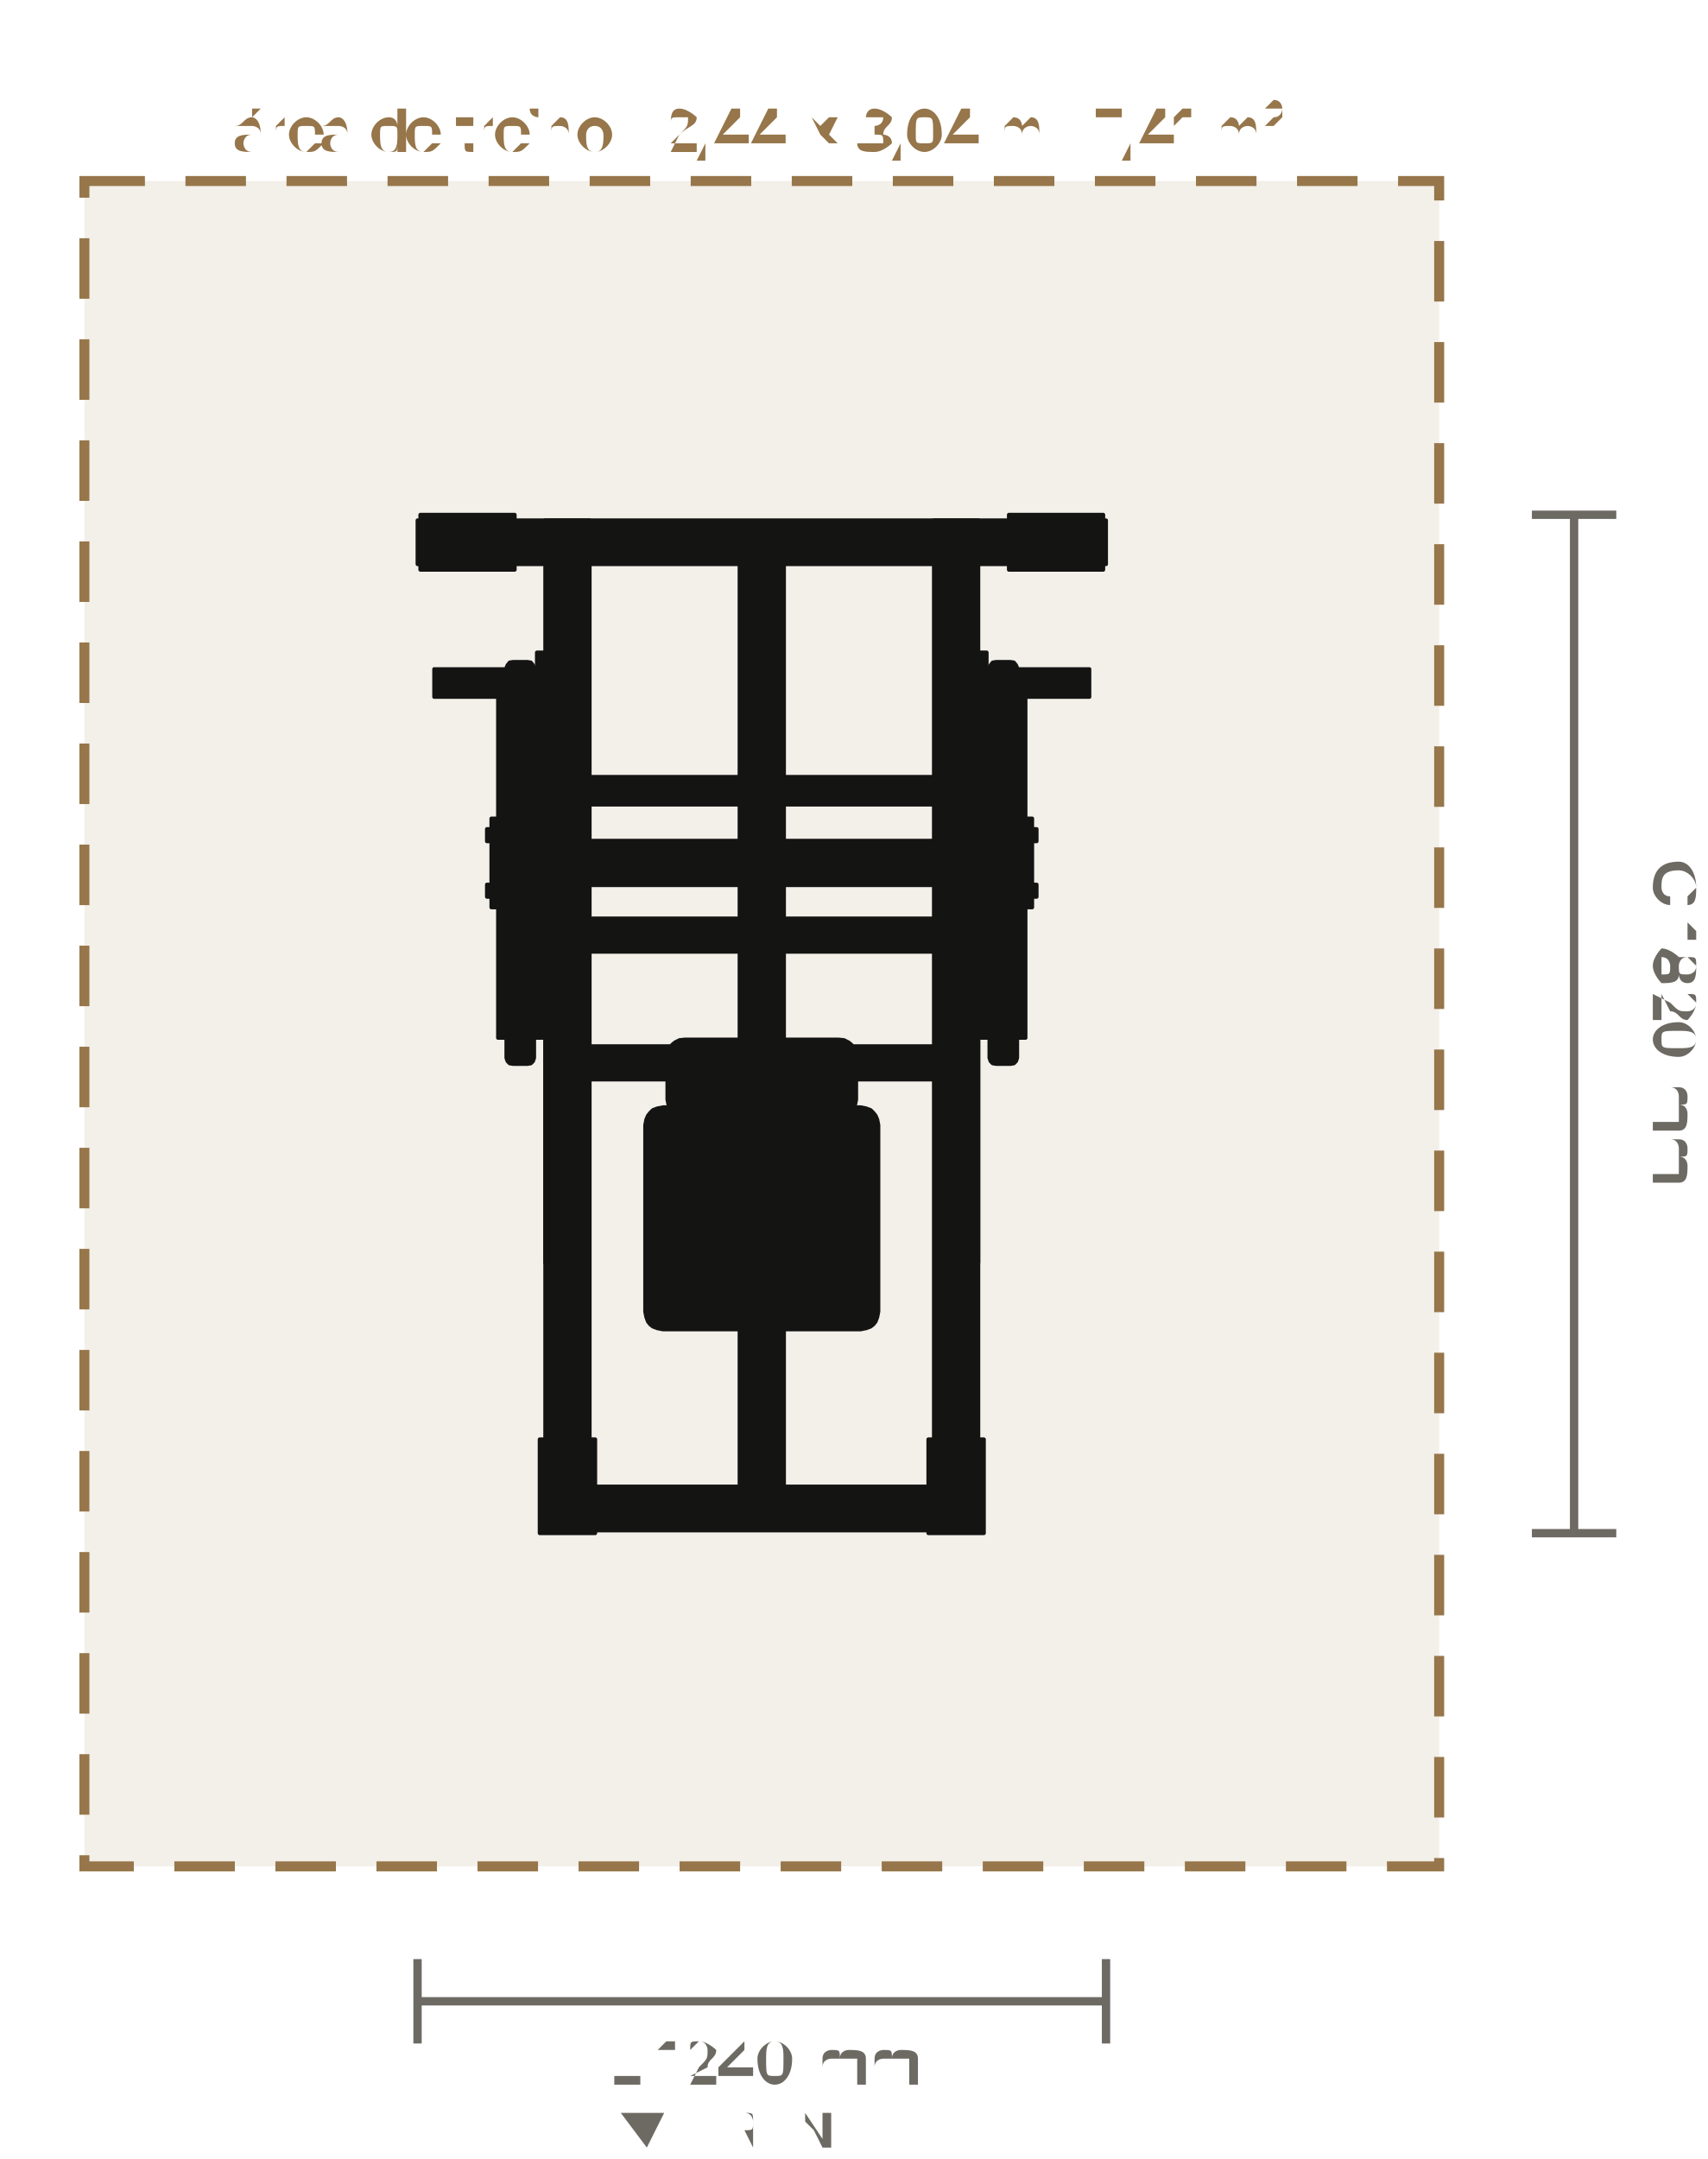
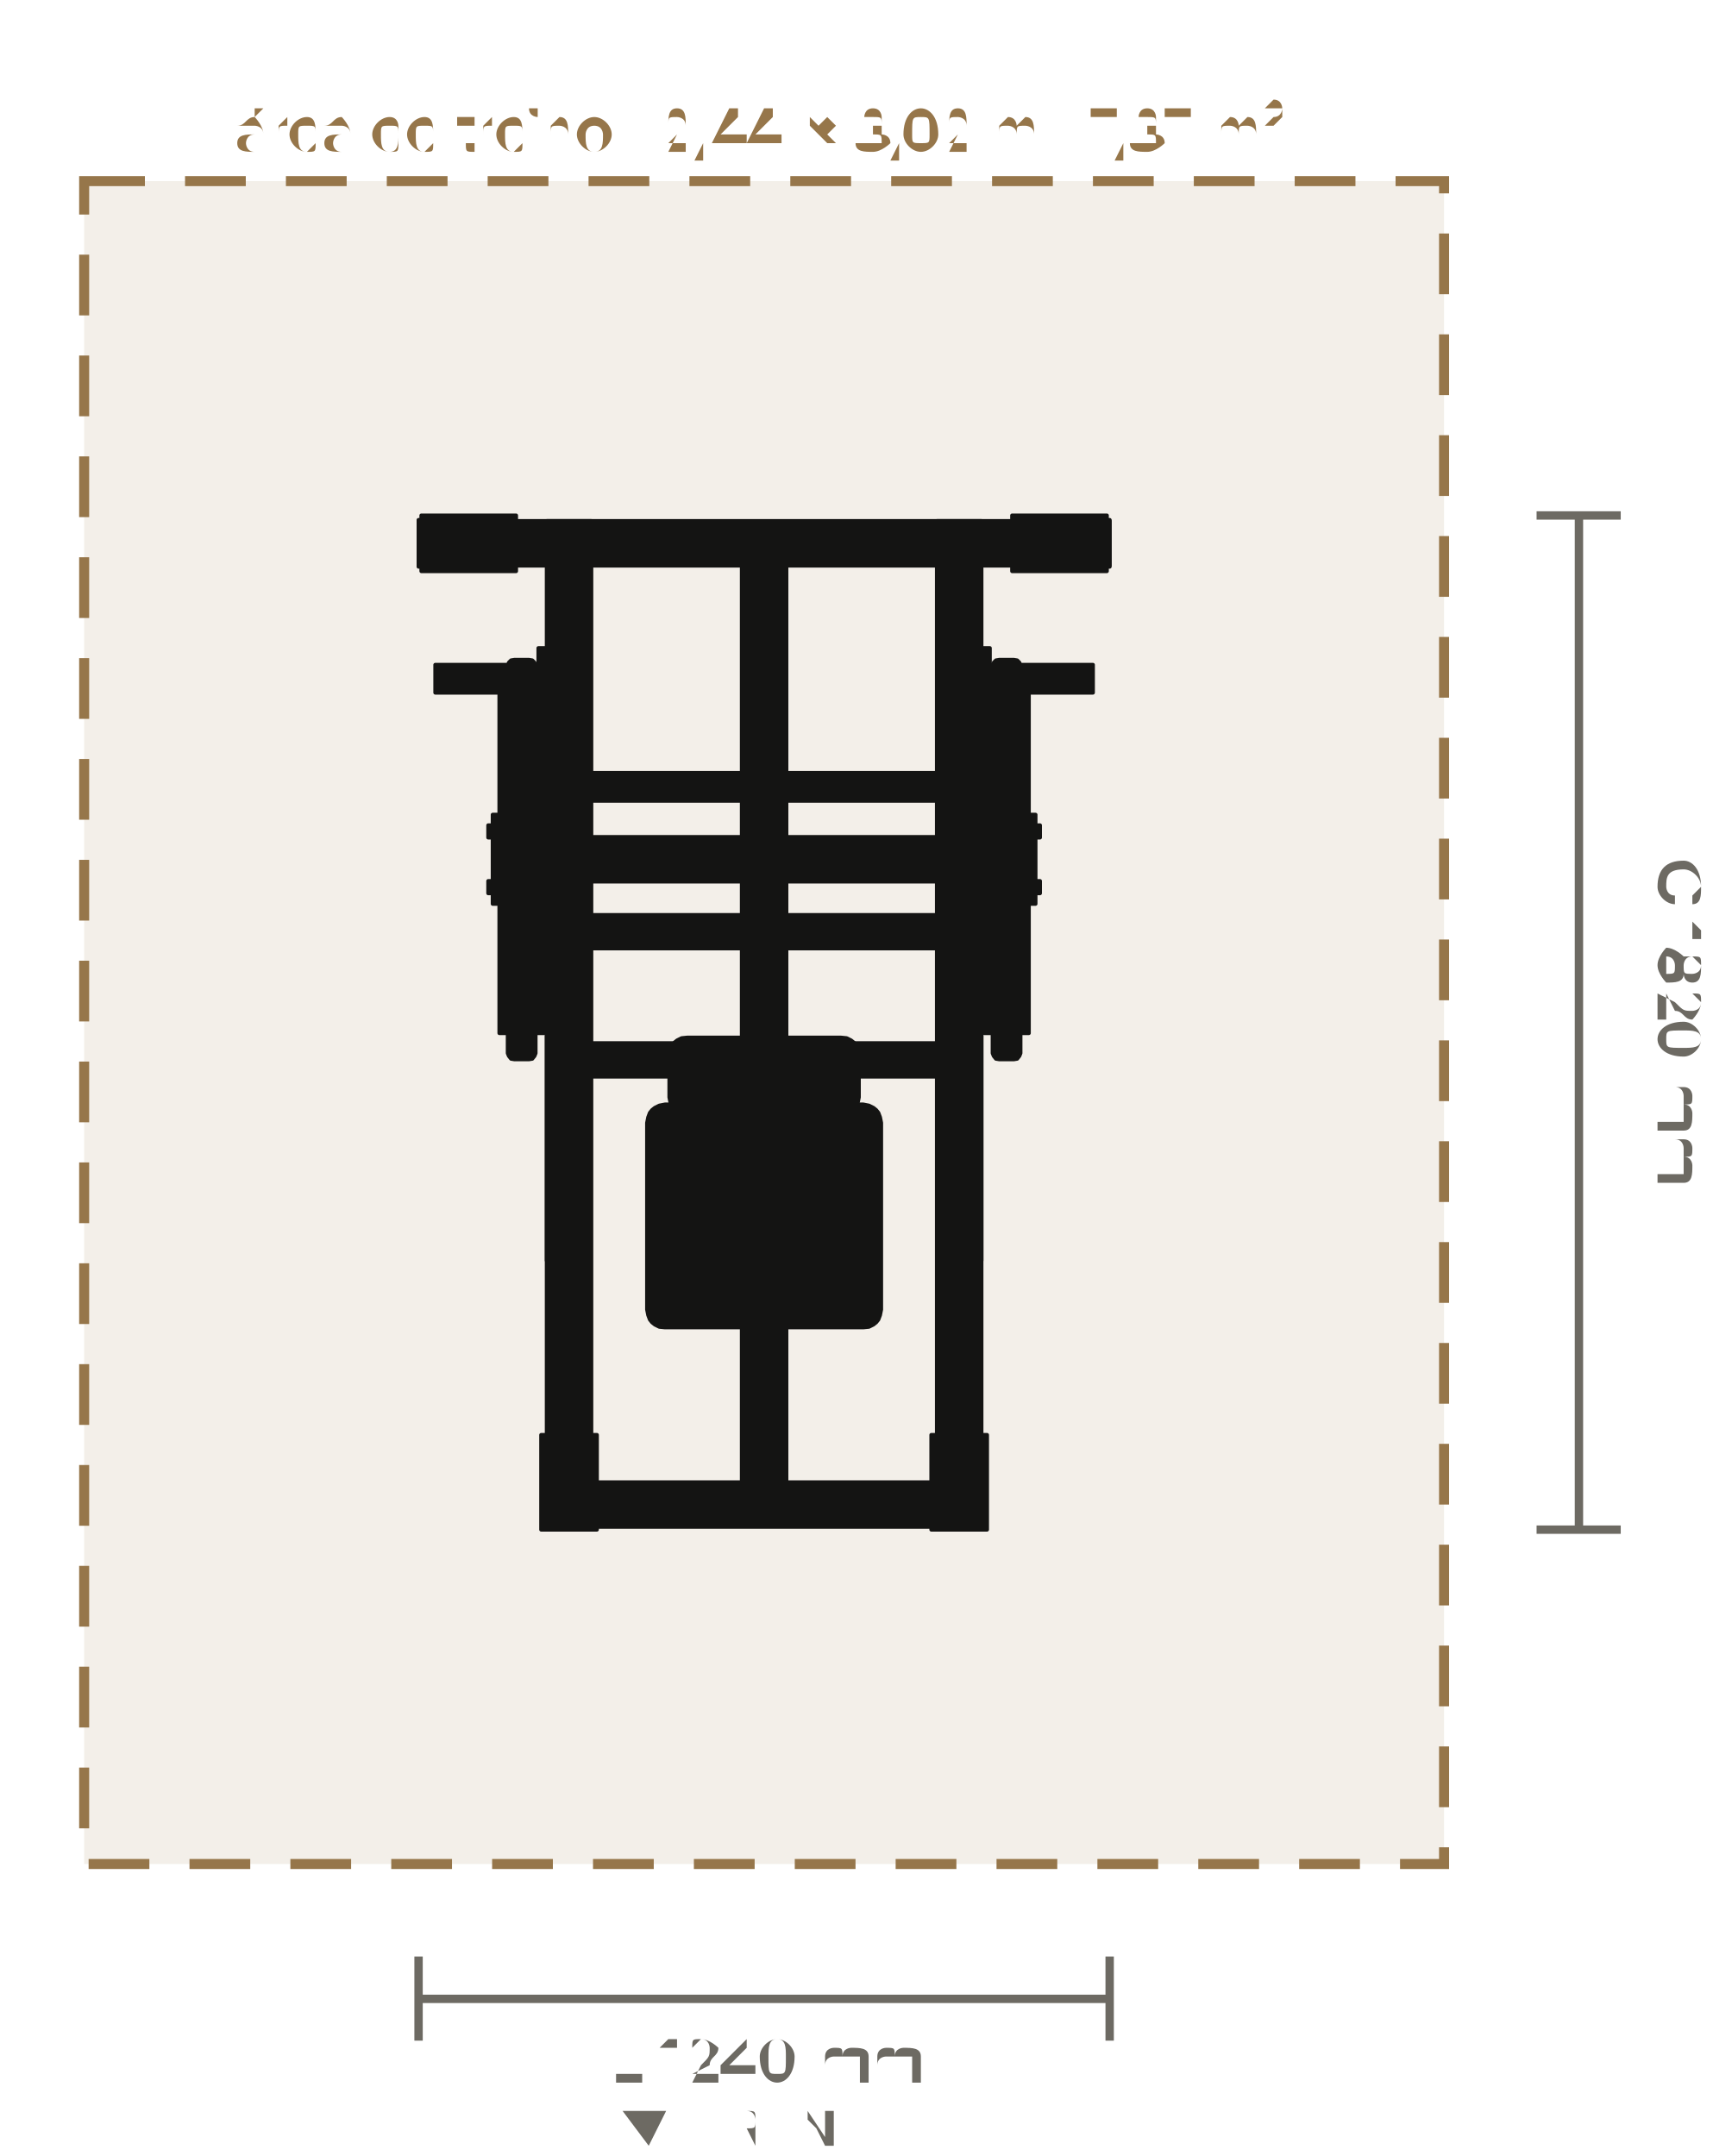
- <svg xmlns="http://www.w3.org/2000/svg" viewBox="-1.372 -1.844 3.075 3.888" role="img" aria-label="Planta do Tríceps Sentado (LD-A018): 1240 × 1835 mm, com 60 cm de área de treino em volta" data-equipment="LD-A018" data-unit="m">
-   <rect class="eq-zone" x="-1.22" y="-1.518" width="2.44" height="3.035" style="fill:#96764a;fill-opacity:.12;stroke:#96764a;stroke-width:0.018;stroke-dasharray:0.109 0.073" />
-   <text class="eq-zone-label" x="0" y="-1.572" style="font-family:Barlow,Inter,Arial,sans-serif;font-size:0.104px;fill:#96764a;text-anchor:middle">área de treino · 2,44 × 3,04 m · 7,41 m²</text>
+ <svg xmlns="http://www.w3.org/2000/svg" viewBox="-1.371 -1.835 3.072 3.869" role="img" aria-label="Planta do Tríceps Sentado (LD-A018): 1240 × 1820 mm, com 60 cm de área de treino em volta" data-equipment="LD-A018" data-unit="m">
+   <rect class="eq-zone" x="-1.22" y="-1.51" width="2.44" height="3.02" style="fill:#96764a;fill-opacity:.12;stroke:#96764a;stroke-width:0.018;stroke-dasharray:0.109 0.072" />
+   <text class="eq-zone-label" x="0" y="-1.564" style="font-family:Barlow,Inter,Arial,sans-serif;font-size:0.103px;fill:#96764a;text-anchor:middle">área de treino · 2,44 × 3,02 m · 7,37 m²</text>
  <g class="eq-parts">
-     <polygon class="eq-part" points="-0.39,-0.907 -0.31,-0.907 -0.31,0.912 -0.39,0.912" style="fill:#141413;stroke:#141413;stroke-width:0.007;stroke-linejoin:round" />
-     <polygon class="eq-part" points="-0.615,-0.917 -0.445,-0.917 -0.445,-0.818 -0.615,-0.818" style="fill:#141413;stroke:#141413;stroke-width:0.007;stroke-linejoin:round" />
-     <polygon class="eq-part" points="-0.4,0.748 -0.3,0.748 -0.3,0.917 -0.4,0.917" style="fill:#141413;stroke:#141413;stroke-width:0.007;stroke-linejoin:round" />
-     <polygon class="eq-part" points="0.31,-0.907 0.39,-0.907 0.39,0.912 0.31,0.912" style="fill:#141413;stroke:#141413;stroke-width:0.007;stroke-linejoin:round" />
-     <polygon class="eq-part" points="0.445,-0.917 0.615,-0.917 0.615,-0.818 0.445,-0.818" style="fill:#141413;stroke:#141413;stroke-width:0.007;stroke-linejoin:round" />
-     <polygon class="eq-part" points="0.3,0.748 0.4,0.748 0.4,0.917 0.3,0.917" style="fill:#141413;stroke:#141413;stroke-width:0.007;stroke-linejoin:round" />
-     <polygon class="eq-part" points="-0.62,-0.907 0.62,-0.907 0.62,-0.828 -0.62,-0.828" style="fill:#141413;stroke:#141413;stroke-width:0.007;stroke-linejoin:round" />
-     <polygon class="eq-part" points="-0.35,0.833 0.35,0.833 0.35,0.912 -0.35,0.912" style="fill:#141413;stroke:#141413;stroke-width:0.007;stroke-linejoin:round" />
-     <polygon class="eq-part" points="-0.04,-0.868 0.04,-0.868 0.04,0.873 -0.04,0.873" style="fill:#141413;stroke:#141413;stroke-width:0.007;stroke-linejoin:round" />
-     <polygon class="eq-part" points="-0.035,0.327 -0.035,0.324 -0.033,0.321 -0.032,0.319 -0.029,0.317 -0.026,0.316 -0.023,0.315 0.023,0.315 0.026,0.316 0.029,0.317 0.032,0.319 0.033,0.321 0.035,0.324 0.035,0.327 0.035,0.373 0.035,0.376 0.033,0.379 0.032,0.382 0.029,0.384 0.026,0.385 0.023,0.385 -0.023,0.385 -0.026,0.385 -0.029,0.384 -0.032,0.382 -0.033,0.379 -0.035,0.376 -0.035,0.373" style="fill:#141413;stroke:#141413;stroke-width:0.007;stroke-linejoin:round" />
-     <polygon class="eq-part" points="0.035,0.328 0.047,0.328 0.047,0.373 0.035,0.373" style="fill:#141413;stroke:#141413;stroke-width:0.007;stroke-linejoin:round" />
-     <polygon class="eq-part" points="0.033,0.35 0.033,0.348 0.033,0.347 0.033,0.345 0.034,0.344 0.034,0.343 0.035,0.343 0.115,0.343 0.116,0.343 0.116,0.344 0.117,0.345 0.117,0.347 0.117,0.348 0.117,0.35 0.117,0.352 0.117,0.354 0.117,0.355 0.116,0.356 0.116,0.357 0.115,0.357 0.035,0.357 0.034,0.357 0.034,0.356 0.033,0.355 0.033,0.354 0.033,0.352" style="fill:#141413;stroke:#141413;stroke-width:0.007;stroke-linejoin:round" />
-     <polygon class="eq-part" points="-0.21,0.182 -0.208,0.172 -0.205,0.165 -0.201,0.16 -0.196,0.155 -0.188,0.152 -0.178,0.15 0.178,0.15 0.188,0.152 0.196,0.155 0.201,0.16 0.205,0.165 0.208,0.172 0.21,0.182 0.21,0.518 0.208,0.528 0.205,0.536 0.201,0.541 0.196,0.545 0.188,0.548 0.178,0.55 -0.178,0.55 -0.188,0.548 -0.196,0.545 -0.201,0.541 -0.205,0.536 -0.208,0.528 -0.21,0.518" style="fill:#141413;stroke:#141413;stroke-width:0.007;stroke-linejoin:round" />
-     <polygon class="eq-part" points="-0.17,0.06 -0.168,0.05 -0.165,0.042 -0.161,0.037 -0.156,0.033 -0.148,0.029 -0.138,0.028 0.138,0.028 0.148,0.029 0.156,0.033 0.161,0.037 0.165,0.042 0.168,0.05 0.17,0.06 0.17,0.136 0.168,0.146 0.165,0.154 0.161,0.159 0.156,0.163 0.148,0.167 0.138,0.168 -0.138,0.168 -0.148,0.167 -0.156,0.163 -0.161,0.159 -0.165,0.154 -0.168,0.146 -0.17,0.136" style="fill:#141413;stroke:#141413;stroke-width:0.007;stroke-linejoin:round" />
-     <polygon class="eq-part" points="-0.03,-0.004 -0.028,-0.01 -0.024,-0.015 -0.018,-0.016 0.018,-0.016 0.024,-0.015 0.028,-0.01 0.03,-0.004 0.03,0.088 0.028,0.094 0.024,0.099 0.018,0.1 -0.018,0.1 -0.024,0.099 -0.028,0.094 -0.03,0.088" style="fill:#141413;stroke:#141413;stroke-width:0.007;stroke-linejoin:round" />
-     <polygon class="eq-part" points="-0.04,-0.33 0.04,-0.33 0.04,-0.25 -0.04,-0.25" style="fill:#141413;stroke:#141413;stroke-width:0.007;stroke-linejoin:round" />
-     <polygon class="eq-part" points="0.33,-0.29 0.39,-0.29 0.39,0.43 0.33,0.43" style="fill:#141413;stroke:#141413;stroke-width:0.007;stroke-linejoin:round" />
-     <polygon class="eq-part" points="0.342,0.43 0.378,0.43 0.378,0.58 0.342,0.58" style="fill:#141413;stroke:#141413;stroke-width:0.007;stroke-linejoin:round" />
-     <polygon class="eq-part" points="0.33,-0.614 0.39,-0.614 0.39,-0.29 0.33,-0.29" style="fill:#141413;stroke:#141413;stroke-width:0.007;stroke-linejoin:round" />
-     <polygon class="eq-part" points="0.39,-0.669 0.405,-0.669 0.405,-0.559 0.39,-0.559" style="fill:#141413;stroke:#141413;stroke-width:0.007;stroke-linejoin:round" />
-     <polygon class="eq-part" points="0.405,-0.639 0.59,-0.639 0.59,-0.589 0.405,-0.589" style="fill:#141413;stroke:#141413;stroke-width:0.007;stroke-linejoin:round" />
-     <polygon class="eq-part" points="-0.39,-0.29 -0.33,-0.29 -0.33,0.43 -0.39,0.43" style="fill:#141413;stroke:#141413;stroke-width:0.007;stroke-linejoin:round" />
-     <polygon class="eq-part" points="-0.378,0.43 -0.342,0.43 -0.342,0.58 -0.378,0.58" style="fill:#141413;stroke:#141413;stroke-width:0.007;stroke-linejoin:round" />
-     <polygon class="eq-part" points="-0.39,-0.614 -0.33,-0.614 -0.33,-0.29 -0.39,-0.29" style="fill:#141413;stroke:#141413;stroke-width:0.007;stroke-linejoin:round" />
-     <polygon class="eq-part" points="-0.405,-0.669 -0.39,-0.669 -0.39,-0.559 -0.405,-0.559" style="fill:#141413;stroke:#141413;stroke-width:0.007;stroke-linejoin:round" />
-     <polygon class="eq-part" points="-0.59,-0.639 -0.405,-0.639 -0.405,-0.589 -0.59,-0.589" style="fill:#141413;stroke:#141413;stroke-width:0.007;stroke-linejoin:round" />
-     <polygon class="eq-part" points="-0.36,-0.312 0.36,-0.312 0.36,-0.267 -0.36,-0.267" style="fill:#141413;stroke:#141413;stroke-width:0.007;stroke-linejoin:round" />
-     <polygon class="eq-part" points="-0.36,0.04 0.36,0.04 0.36,0.1 -0.36,0.1" style="fill:#141413;stroke:#141413;stroke-width:0.007;stroke-linejoin:round" />
-     <polygon class="eq-part" points="0.41,-0.198 0.412,-0.204 0.416,-0.208 0.422,-0.21 0.448,-0.21 0.454,-0.208 0.458,-0.204 0.46,-0.198 0.46,0.061 0.458,0.067 0.454,0.071 0.448,0.072 0.422,0.072 0.416,0.071 0.412,0.067 0.41,0.061" style="fill:#141413;stroke:#141413;stroke-width:0.007;stroke-linejoin:round" />
-     <polygon class="eq-part" points="0.41,-0.641 0.412,-0.646 0.416,-0.651 0.422,-0.652 0.448,-0.652 0.454,-0.651 0.458,-0.646 0.46,-0.641 0.46,-0.382 0.458,-0.376 0.454,-0.371 0.448,-0.37 0.422,-0.37 0.416,-0.371 0.412,-0.376 0.41,-0.382" style="fill:#141413;stroke:#141413;stroke-width:0.007;stroke-linejoin:round" />
-     <polygon class="eq-part" points="0.41,-0.42 0.46,-0.42 0.46,-0.16 0.41,-0.16" style="fill:#141413;stroke:#141413;stroke-width:0.007;stroke-linejoin:round" />
-     <polygon class="eq-part" points="0.41,-0.47 0.46,-0.47 0.46,-0.11 0.41,-0.11" style="fill:#141413;stroke:#141413;stroke-width:0.007;stroke-linejoin:round" />
-     <polygon class="eq-part" points="0.395,-0.605 0.475,-0.605 0.475,0.025 0.395,0.025" style="fill:#141413;stroke:#141413;stroke-width:0.007;stroke-linejoin:round" />
-     <polygon class="eq-part" points="-0.46,-0.198 -0.458,-0.204 -0.454,-0.208 -0.448,-0.21 -0.422,-0.21 -0.416,-0.208 -0.412,-0.204 -0.41,-0.198 -0.41,0.061 -0.412,0.067 -0.416,0.071 -0.422,0.072 -0.448,0.072 -0.454,0.071 -0.458,0.067 -0.46,0.061" style="fill:#141413;stroke:#141413;stroke-width:0.007;stroke-linejoin:round" />
-     <polygon class="eq-part" points="-0.46,-0.641 -0.458,-0.646 -0.454,-0.651 -0.448,-0.652 -0.422,-0.652 -0.416,-0.651 -0.412,-0.646 -0.41,-0.641 -0.41,-0.382 -0.412,-0.376 -0.416,-0.371 -0.422,-0.37 -0.448,-0.37 -0.454,-0.371 -0.458,-0.376 -0.46,-0.382" style="fill:#141413;stroke:#141413;stroke-width:0.007;stroke-linejoin:round" />
-     <polygon class="eq-part" points="-0.46,-0.42 -0.41,-0.42 -0.41,-0.16 -0.46,-0.16" style="fill:#141413;stroke:#141413;stroke-width:0.007;stroke-linejoin:round" />
-     <polygon class="eq-part" points="-0.46,-0.47 -0.41,-0.47 -0.41,-0.11 -0.46,-0.11" style="fill:#141413;stroke:#141413;stroke-width:0.007;stroke-linejoin:round" />
-     <polygon class="eq-part" points="-0.475,-0.605 -0.395,-0.605 -0.395,0.025 -0.475,0.025" style="fill:#141413;stroke:#141413;stroke-width:0.007;stroke-linejoin:round" />
-     <polygon class="eq-part" points="-0.435,-0.19 0.435,-0.19 0.435,-0.13 -0.435,-0.13" style="fill:#141413;stroke:#141413;stroke-width:0.007;stroke-linejoin:round" />
-     <polygon class="eq-part" points="-0.435,-0.445 0.435,-0.445 0.435,-0.395 -0.435,-0.395" style="fill:#141413;stroke:#141413;stroke-width:0.007;stroke-linejoin:round" />
-     <polygon class="eq-part" points="-0.435,-0.33 0.435,-0.33 0.435,-0.25 -0.435,-0.25" style="fill:#141413;stroke:#141413;stroke-width:0.007;stroke-linejoin:round" />
-     <polygon class="eq-part" points="0.475,-0.37 0.487,-0.37 0.487,-0.21 0.475,-0.21" style="fill:#141413;stroke:#141413;stroke-width:0.007;stroke-linejoin:round" />
-     <polygon class="eq-part" points="0.487,-0.351 0.495,-0.351 0.495,-0.329 0.487,-0.329" style="fill:#141413;stroke:#141413;stroke-width:0.007;stroke-linejoin:round" />
-     <polygon class="eq-part" points="0.487,-0.251 0.495,-0.251 0.495,-0.229 0.487,-0.229" style="fill:#141413;stroke:#141413;stroke-width:0.007;stroke-linejoin:round" />
-     <polygon class="eq-part" points="-0.487,-0.37 -0.475,-0.37 -0.475,-0.21 -0.487,-0.21" style="fill:#141413;stroke:#141413;stroke-width:0.007;stroke-linejoin:round" />
-     <polygon class="eq-part" points="-0.495,-0.351 -0.487,-0.351 -0.487,-0.329 -0.495,-0.329" style="fill:#141413;stroke:#141413;stroke-width:0.007;stroke-linejoin:round" />
-     <polygon class="eq-part" points="-0.495,-0.251 -0.487,-0.251 -0.487,-0.229 -0.495,-0.229" style="fill:#141413;stroke:#141413;stroke-width:0.007;stroke-linejoin:round" />
+     <polygon class="eq-part" points="-0.39,-0.9 -0.31,-0.9 -0.31,0.905 -0.39,0.905" style="fill:#141413;stroke:#141413;stroke-width:0.007;stroke-linejoin:round" />
+     <polygon class="eq-part" points="-0.615,-0.91 -0.445,-0.91 -0.445,-0.81 -0.615,-0.81" style="fill:#141413;stroke:#141413;stroke-width:0.007;stroke-linejoin:round" />
+     <polygon class="eq-part" points="-0.4,0.74 -0.3,0.74 -0.3,0.91 -0.4,0.91" style="fill:#141413;stroke:#141413;stroke-width:0.007;stroke-linejoin:round" />
+     <polygon class="eq-part" points="-0.62,-0.902 -0.608,-0.902 -0.608,-0.818 -0.62,-0.818" style="fill:#141413;stroke:#141413;stroke-width:0.007;stroke-linejoin:round" />
+     <polygon class="eq-part" points="-0.392,0.893 -0.308,0.893 -0.308,0.905 -0.392,0.905" style="fill:#141413;stroke:#141413;stroke-width:0.007;stroke-linejoin:round" />
+     <polygon class="eq-part" points="0.31,-0.9 0.39,-0.9 0.39,0.905 0.31,0.905" style="fill:#141413;stroke:#141413;stroke-width:0.007;stroke-linejoin:round" />
+     <polygon class="eq-part" points="0.445,-0.91 0.615,-0.91 0.615,-0.81 0.445,-0.81" style="fill:#141413;stroke:#141413;stroke-width:0.007;stroke-linejoin:round" />
+     <polygon class="eq-part" points="0.3,0.74 0.4,0.74 0.4,0.91 0.3,0.91" style="fill:#141413;stroke:#141413;stroke-width:0.007;stroke-linejoin:round" />
+     <polygon class="eq-part" points="0.608,-0.902 0.62,-0.902 0.62,-0.818 0.608,-0.818" style="fill:#141413;stroke:#141413;stroke-width:0.007;stroke-linejoin:round" />
+     <polygon class="eq-part" points="0.308,0.893 0.392,0.893 0.392,0.905 0.308,0.905" style="fill:#141413;stroke:#141413;stroke-width:0.007;stroke-linejoin:round" />
+     <polygon class="eq-part" points="-0.62,-0.9 0.62,-0.9 0.62,-0.82 -0.62,-0.82" style="fill:#141413;stroke:#141413;stroke-width:0.007;stroke-linejoin:round" />
+     <polygon class="eq-part" points="-0.35,0.825 0.35,0.825 0.35,0.905 -0.35,0.905" style="fill:#141413;stroke:#141413;stroke-width:0.007;stroke-linejoin:round" />
+     <polygon class="eq-part" points="-0.04,-0.86 0.04,-0.86 0.04,0.865 -0.04,0.865" style="fill:#141413;stroke:#141413;stroke-width:0.007;stroke-linejoin:round" />
+     <polygon class="eq-part" points="-0.035,0.324 -0.035,0.321 -0.033,0.318 -0.032,0.316 -0.029,0.314 -0.026,0.313 -0.023,0.312 0.023,0.312 0.026,0.313 0.029,0.314 0.032,0.316 0.033,0.318 0.035,0.321 0.035,0.324 0.035,0.37 0.035,0.373 0.033,0.376 0.032,0.379 0.029,0.381 0.026,0.382 0.023,0.382 -0.023,0.382 -0.026,0.382 -0.029,0.381 -0.032,0.379 -0.033,0.376 -0.035,0.373 -0.035,0.37" style="fill:#141413;stroke:#141413;stroke-width:0.007;stroke-linejoin:round" />
+     <polygon class="eq-part" points="0.035,0.325 0.047,0.325 0.047,0.37 0.035,0.37" style="fill:#141413;stroke:#141413;stroke-width:0.007;stroke-linejoin:round" />
+     <polygon class="eq-part" points="0.033,0.347 0.033,0.346 0.033,0.344 0.033,0.343 0.034,0.341 0.034,0.341 0.035,0.34 0.115,0.34 0.116,0.341 0.116,0.341 0.117,0.343 0.117,0.344 0.117,0.346 0.117,0.347 0.117,0.349 0.117,0.351 0.117,0.352 0.116,0.353 0.116,0.354 0.115,0.354 0.035,0.354 0.034,0.354 0.034,0.353 0.033,0.352 0.033,0.351 0.033,0.349" style="fill:#141413;stroke:#141413;stroke-width:0.007;stroke-linejoin:round" />
+     <polygon class="eq-part" points="-0.21,0.18 -0.208,0.17 -0.205,0.162 -0.201,0.157 -0.196,0.153 -0.188,0.149 -0.178,0.147 0.178,0.147 0.188,0.149 0.196,0.153 0.201,0.157 0.205,0.162 0.208,0.17 0.21,0.18 0.21,0.515 0.208,0.525 0.205,0.533 0.201,0.538 0.196,0.542 0.188,0.546 0.178,0.547 -0.178,0.547 -0.188,0.546 -0.196,0.542 -0.201,0.538 -0.205,0.533 -0.208,0.525 -0.21,0.515" style="fill:#141413;stroke:#141413;stroke-width:0.007;stroke-linejoin:round" />
+     <polygon class="eq-part" points="-0.17,0.059 -0.168,0.049 -0.165,0.041 -0.161,0.036 -0.156,0.032 -0.148,0.028 -0.138,0.027 0.138,0.027 0.148,0.028 0.156,0.032 0.161,0.036 0.165,0.041 0.168,0.049 0.17,0.059 0.17,0.134 0.168,0.144 0.165,0.151 0.161,0.156 0.156,0.16 0.148,0.164 0.138,0.166 -0.138,0.166 -0.148,0.164 -0.156,0.16 -0.161,0.156 -0.165,0.151 -0.168,0.144 -0.17,0.134" style="fill:#141413;stroke:#141413;stroke-width:0.007;stroke-linejoin:round" />
+     <polygon class="eq-part" points="-0.03,-0.006 -0.028,-0.012 -0.024,-0.016 -0.018,-0.018 0.018,-0.018 0.024,-0.016 0.028,-0.012 0.03,-0.006 0.03,0.085 0.028,0.091 0.024,0.096 0.018,0.097 -0.018,0.097 -0.024,0.096 -0.028,0.091 -0.03,0.085" style="fill:#141413;stroke:#141413;stroke-width:0.007;stroke-linejoin:round" />
+     <polygon class="eq-part" points="-0.04,-0.333 0.04,-0.333 0.04,-0.253 -0.04,-0.253" style="fill:#141413;stroke:#141413;stroke-width:0.007;stroke-linejoin:round" />
+     <polygon class="eq-part" points="0.33,-0.293 0.39,-0.293 0.39,0.427 0.33,0.427" style="fill:#141413;stroke:#141413;stroke-width:0.007;stroke-linejoin:round" />
+     <polygon class="eq-part" points="0.342,0.427 0.378,0.427 0.378,0.577 0.342,0.577" style="fill:#141413;stroke:#141413;stroke-width:0.007;stroke-linejoin:round" />
+     <polygon class="eq-part" points="0.33,-0.617 0.39,-0.617 0.39,-0.293 0.33,-0.293" style="fill:#141413;stroke:#141413;stroke-width:0.007;stroke-linejoin:round" />
+     <polygon class="eq-part" points="0.39,-0.672 0.405,-0.672 0.405,-0.562 0.39,-0.562" style="fill:#141413;stroke:#141413;stroke-width:0.007;stroke-linejoin:round" />
+     <polygon class="eq-part" points="0.405,-0.642 0.59,-0.642 0.59,-0.592 0.405,-0.592" style="fill:#141413;stroke:#141413;stroke-width:0.007;stroke-linejoin:round" />
+     <polygon class="eq-part" points="-0.39,-0.293 -0.33,-0.293 -0.33,0.427 -0.39,0.427" style="fill:#141413;stroke:#141413;stroke-width:0.007;stroke-linejoin:round" />
+     <polygon class="eq-part" points="-0.378,0.427 -0.342,0.427 -0.342,0.577 -0.378,0.577" style="fill:#141413;stroke:#141413;stroke-width:0.007;stroke-linejoin:round" />
+     <polygon class="eq-part" points="-0.39,-0.617 -0.33,-0.617 -0.33,-0.293 -0.39,-0.293" style="fill:#141413;stroke:#141413;stroke-width:0.007;stroke-linejoin:round" />
+     <polygon class="eq-part" points="-0.405,-0.672 -0.39,-0.672 -0.39,-0.562 -0.405,-0.562" style="fill:#141413;stroke:#141413;stroke-width:0.007;stroke-linejoin:round" />
+     <polygon class="eq-part" points="-0.59,-0.642 -0.405,-0.642 -0.405,-0.592 -0.59,-0.592" style="fill:#141413;stroke:#141413;stroke-width:0.007;stroke-linejoin:round" />
+     <polygon class="eq-part" points="-0.36,-0.315 0.36,-0.315 0.36,-0.27 -0.36,-0.27" style="fill:#141413;stroke:#141413;stroke-width:0.007;stroke-linejoin:round" />
+     <polygon class="eq-part" points="-0.36,0.037 0.36,0.037 0.36,0.097 -0.36,0.097" style="fill:#141413;stroke:#141413;stroke-width:0.007;stroke-linejoin:round" />
+     <polygon class="eq-part" points="0.41,-0.201 0.412,-0.207 0.416,-0.211 0.422,-0.213 0.448,-0.213 0.454,-0.211 0.458,-0.207 0.46,-0.201 0.46,0.055 0.458,0.06 0.454,0.065 0.448,0.066 0.422,0.066 0.416,0.065 0.412,0.06 0.41,0.055" style="fill:#141413;stroke:#141413;stroke-width:0.007;stroke-linejoin:round" />
+     <polygon class="eq-part" points="0.41,-0.64 0.412,-0.646 0.416,-0.65 0.422,-0.651 0.448,-0.651 0.454,-0.65 0.458,-0.646 0.46,-0.64 0.46,-0.385 0.458,-0.379 0.454,-0.374 0.448,-0.373 0.422,-0.373 0.416,-0.374 0.412,-0.379 0.41,-0.385" style="fill:#141413;stroke:#141413;stroke-width:0.007;stroke-linejoin:round" />
+     <polygon class="eq-part" points="0.41,-0.423 0.46,-0.423 0.46,-0.163 0.41,-0.163" style="fill:#141413;stroke:#141413;stroke-width:0.007;stroke-linejoin:round" />
+     <polygon class="eq-part" points="0.41,-0.473 0.46,-0.473 0.46,-0.113 0.41,-0.113" style="fill:#141413;stroke:#141413;stroke-width:0.007;stroke-linejoin:round" />
+     <polygon class="eq-part" points="0.395,-0.604 0.475,-0.604 0.475,0.019 0.395,0.019" style="fill:#141413;stroke:#141413;stroke-width:0.007;stroke-linejoin:round" />
+     <polygon class="eq-part" points="-0.46,-0.201 -0.458,-0.207 -0.454,-0.211 -0.448,-0.213 -0.422,-0.213 -0.416,-0.211 -0.412,-0.207 -0.41,-0.201 -0.41,0.055 -0.412,0.06 -0.416,0.065 -0.422,0.066 -0.448,0.066 -0.454,0.065 -0.458,0.06 -0.46,0.055" style="fill:#141413;stroke:#141413;stroke-width:0.007;stroke-linejoin:round" />
+     <polygon class="eq-part" points="-0.46,-0.64 -0.458,-0.646 -0.454,-0.65 -0.448,-0.651 -0.422,-0.651 -0.416,-0.65 -0.412,-0.646 -0.41,-0.64 -0.41,-0.385 -0.412,-0.379 -0.416,-0.374 -0.422,-0.373 -0.448,-0.373 -0.454,-0.374 -0.458,-0.379 -0.46,-0.385" style="fill:#141413;stroke:#141413;stroke-width:0.007;stroke-linejoin:round" />
+     <polygon class="eq-part" points="-0.46,-0.423 -0.41,-0.423 -0.41,-0.163 -0.46,-0.163" style="fill:#141413;stroke:#141413;stroke-width:0.007;stroke-linejoin:round" />
+     <polygon class="eq-part" points="-0.46,-0.473 -0.41,-0.473 -0.41,-0.113 -0.46,-0.113" style="fill:#141413;stroke:#141413;stroke-width:0.007;stroke-linejoin:round" />
+     <polygon class="eq-part" points="-0.475,-0.604 -0.395,-0.604 -0.395,0.019 -0.475,0.019" style="fill:#141413;stroke:#141413;stroke-width:0.007;stroke-linejoin:round" />
+     <polygon class="eq-part" points="-0.435,-0.193 0.435,-0.193 0.435,-0.133 -0.435,-0.133" style="fill:#141413;stroke:#141413;stroke-width:0.007;stroke-linejoin:round" />
+     <polygon class="eq-part" points="-0.435,-0.448 0.435,-0.448 0.435,-0.398 -0.435,-0.398" style="fill:#141413;stroke:#141413;stroke-width:0.007;stroke-linejoin:round" />
+     <polygon class="eq-part" points="-0.435,-0.333 0.435,-0.333 0.435,-0.253 -0.435,-0.253" style="fill:#141413;stroke:#141413;stroke-width:0.007;stroke-linejoin:round" />
+     <polygon class="eq-part" points="0.475,-0.373 0.487,-0.373 0.487,-0.213 0.475,-0.213" style="fill:#141413;stroke:#141413;stroke-width:0.007;stroke-linejoin:round" />
+     <polygon class="eq-part" points="0.487,-0.354 0.495,-0.354 0.495,-0.332 0.487,-0.332" style="fill:#141413;stroke:#141413;stroke-width:0.007;stroke-linejoin:round" />
+     <polygon class="eq-part" points="0.487,-0.254 0.495,-0.254 0.495,-0.232 0.487,-0.232" style="fill:#141413;stroke:#141413;stroke-width:0.007;stroke-linejoin:round" />
+     <polygon class="eq-part" points="-0.487,-0.373 -0.475,-0.373 -0.475,-0.213 -0.487,-0.213" style="fill:#141413;stroke:#141413;stroke-width:0.007;stroke-linejoin:round" />
+     <polygon class="eq-part" points="-0.495,-0.354 -0.487,-0.354 -0.487,-0.332 -0.495,-0.332" style="fill:#141413;stroke:#141413;stroke-width:0.007;stroke-linejoin:round" />
+     <polygon class="eq-part" points="-0.495,-0.254 -0.487,-0.254 -0.487,-0.232 -0.495,-0.232" style="fill:#141413;stroke:#141413;stroke-width:0.007;stroke-linejoin:round" />
  </g>
-   <line class="eq-dim" x1="-0.62" y1="1.76" x2="0.62" y2="1.76" style="stroke:#6d6a63;stroke-width:0.015" />
-   <line class="eq-dim" x1="-0.62" y1="1.684" x2="-0.62" y2="1.836" style="stroke:#6d6a63;stroke-width:0.015" />
-   <line class="eq-dim" x1="0.62" y1="1.684" x2="0.62" y2="1.836" style="stroke:#6d6a63;stroke-width:0.015" />
-   <text class="eq-text" x="0" y="1.913" style="font-family:Barlow,Inter,Arial,sans-serif;font-size:0.109px;fill:#6d6a63;text-anchor:middle">L 1240 mm</text>
-   <line class="eq-dim" x1="1.463" y1="-0.917" x2="1.463" y2="0.917" style="stroke:#6d6a63;stroke-width:0.015" />
-   <line class="eq-dim" x1="1.387" y1="-0.917" x2="1.539" y2="-0.917" style="stroke:#6d6a63;stroke-width:0.015" />
-   <line class="eq-dim" x1="1.387" y1="0.917" x2="1.539" y2="0.917" style="stroke:#6d6a63;stroke-width:0.015" />
-   <text class="eq-text" x="1.605" y="0" transform="rotate(90 1.6048 0)" style="font-family:Barlow,Inter,Arial,sans-serif;font-size:0.109px;fill:#6d6a63;text-anchor:middle">C 1820 mm</text>
-   <text class="eq-text" x="0" y="2.022" style="font-family:Barlow,Inter,Arial,sans-serif;font-size:0.109px;fill:#6d6a63;text-anchor:middle;font-size:0.087px;letter-spacing:.1em">▼ FRENTE</text>
+   <line class="eq-dim" x1="-0.62" y1="1.752" x2="0.62" y2="1.752" style="stroke:#6d6a63;stroke-width:0.015" />
+   <line class="eq-dim" x1="-0.62" y1="1.676" x2="-0.62" y2="1.827" style="stroke:#6d6a63;stroke-width:0.015" />
+   <line class="eq-dim" x1="0.62" y1="1.676" x2="0.62" y2="1.827" style="stroke:#6d6a63;stroke-width:0.015" />
+   <text class="eq-text" x="0" y="1.904" style="font-family:Barlow,Inter,Arial,sans-serif;font-size:0.109px;fill:#6d6a63;text-anchor:middle">L 1240 mm</text>
+   <line class="eq-dim" x1="1.462" y1="-0.91" x2="1.462" y2="0.91" style="stroke:#6d6a63;stroke-width:0.015" />
+   <line class="eq-dim" x1="1.386" y1="-0.91" x2="1.537" y2="-0.91" style="stroke:#6d6a63;stroke-width:0.015" />
+   <line class="eq-dim" x1="1.386" y1="0.91" x2="1.537" y2="0.91" style="stroke:#6d6a63;stroke-width:0.015" />
+   <text class="eq-text" x="1.603" y="0" transform="rotate(90 1.603 0)" style="font-family:Barlow,Inter,Arial,sans-serif;font-size:0.109px;fill:#6d6a63;text-anchor:middle">C 1820 mm</text>
+   <text class="eq-text" x="0" y="2.013" style="font-family:Barlow,Inter,Arial,sans-serif;font-size:0.109px;fill:#6d6a63;text-anchor:middle;font-size:0.087px;letter-spacing:.1em">▼ FRENTE</text>
</svg>
